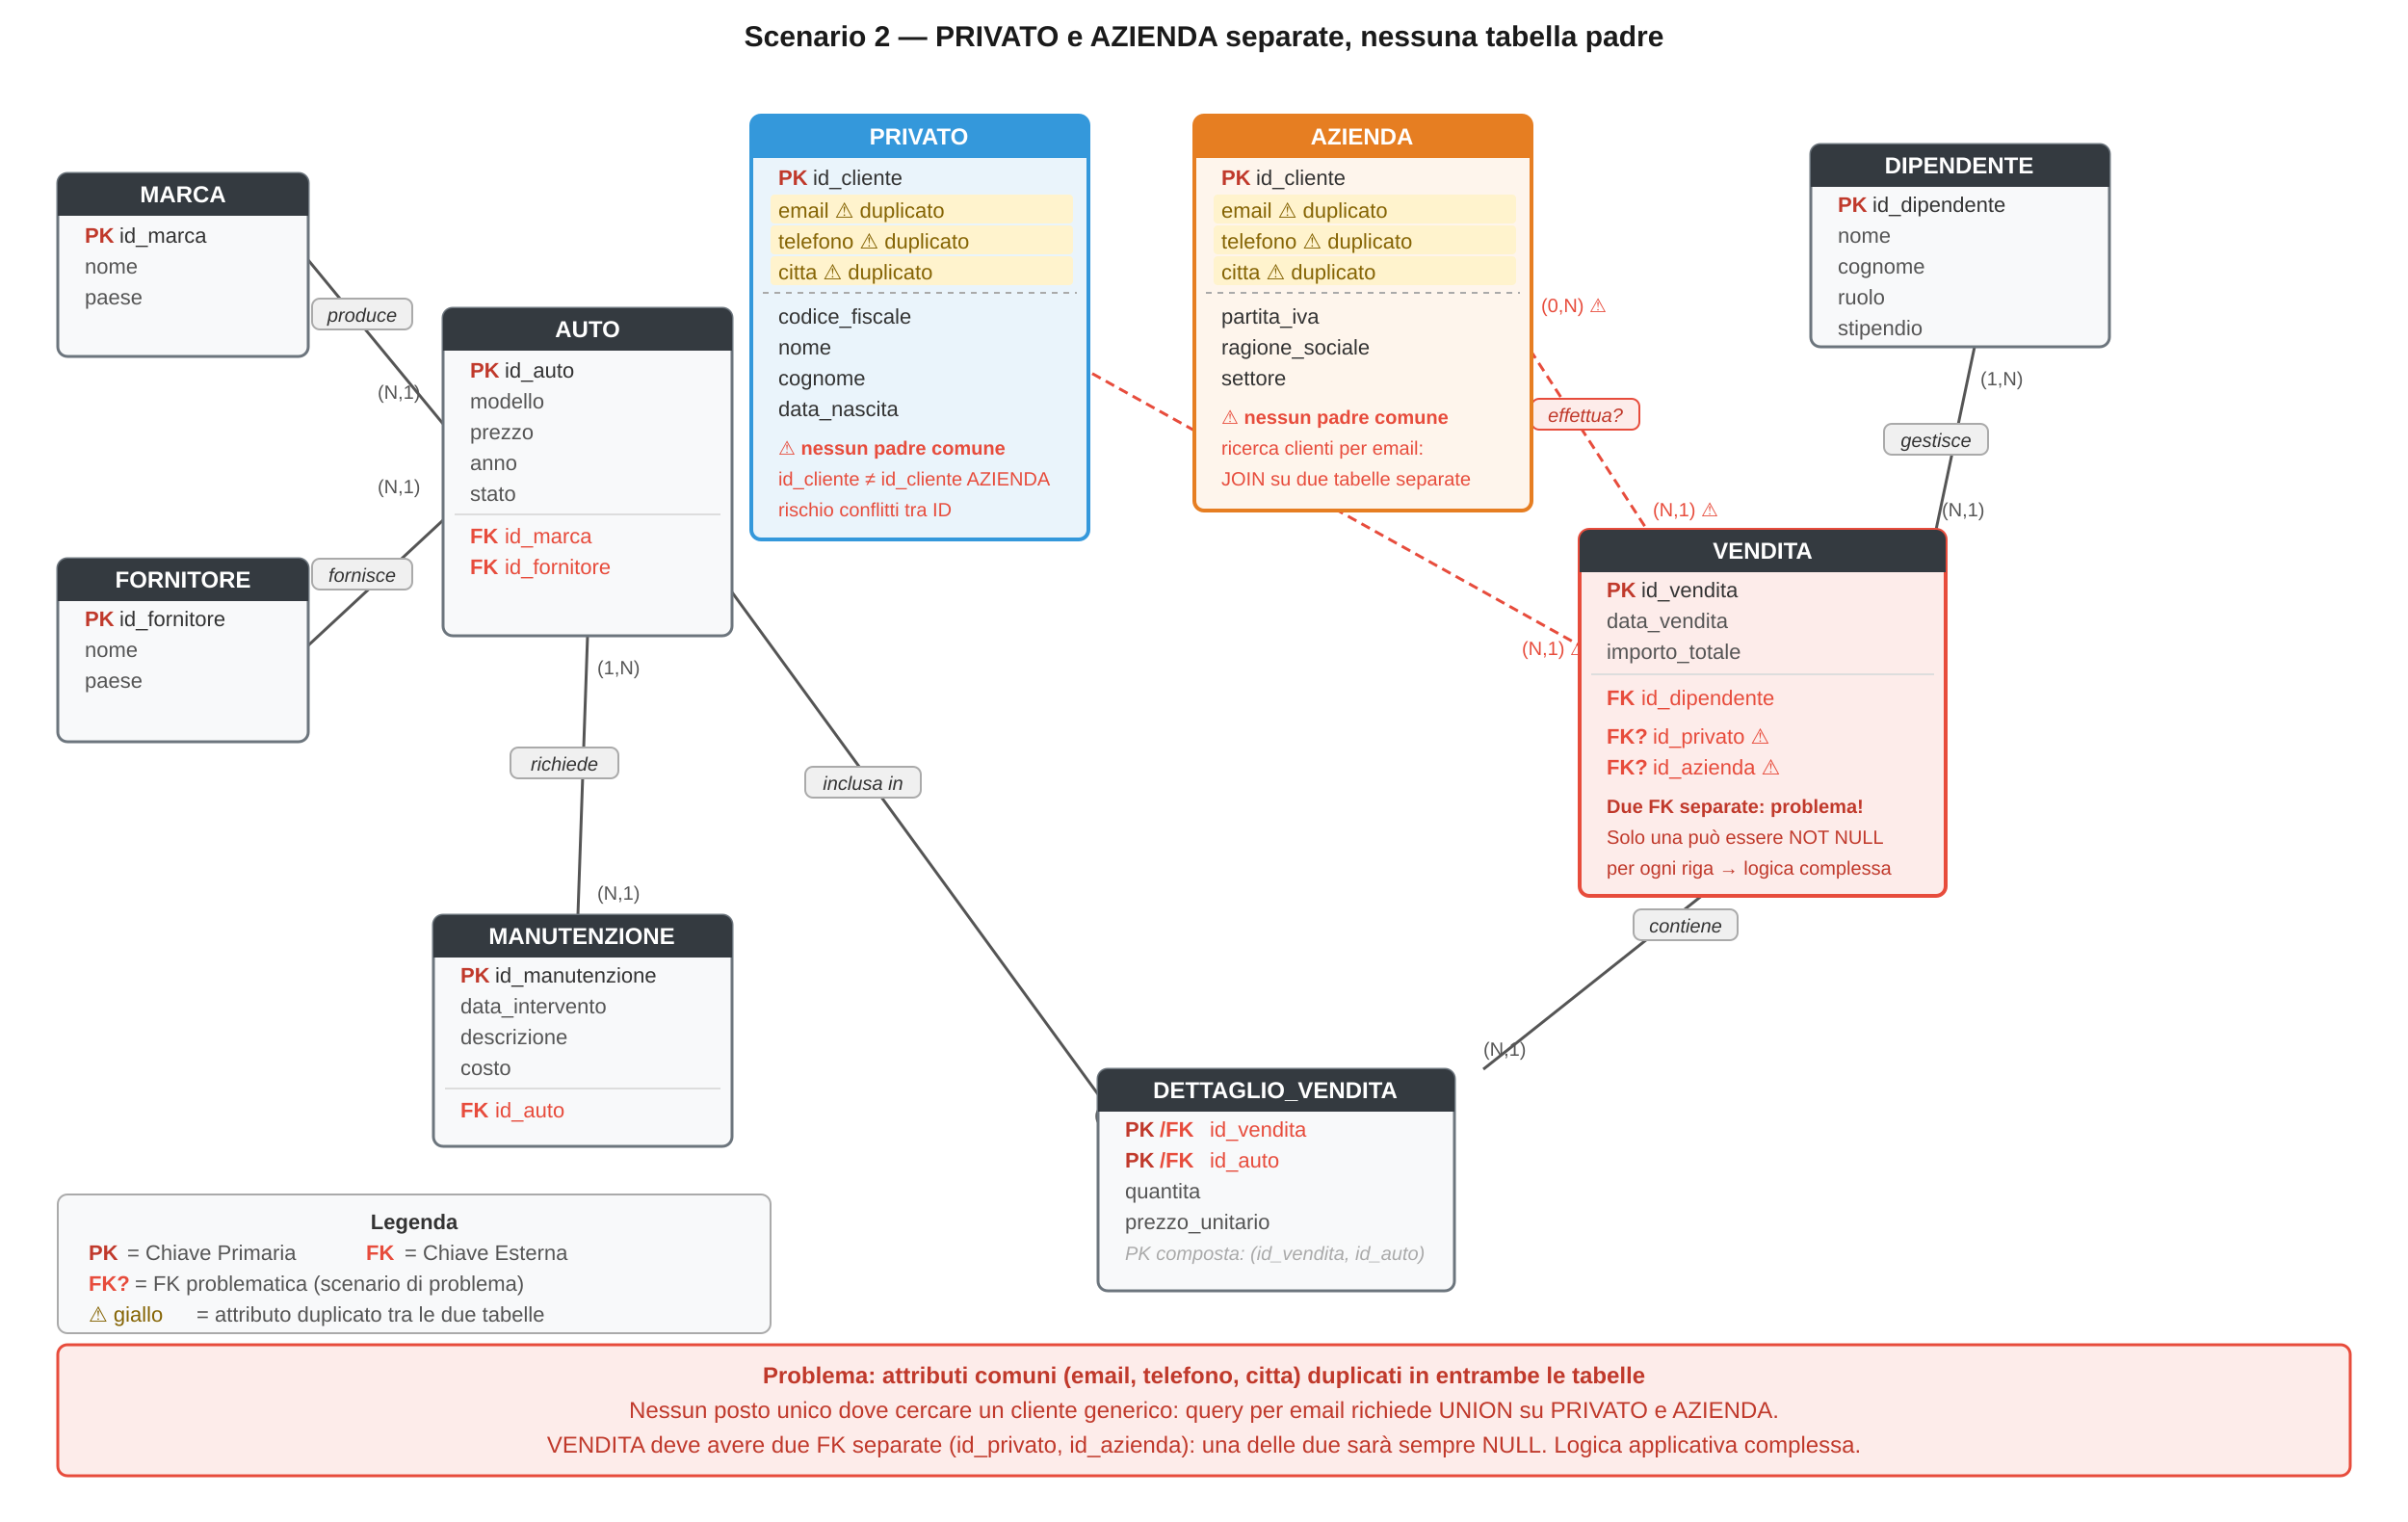
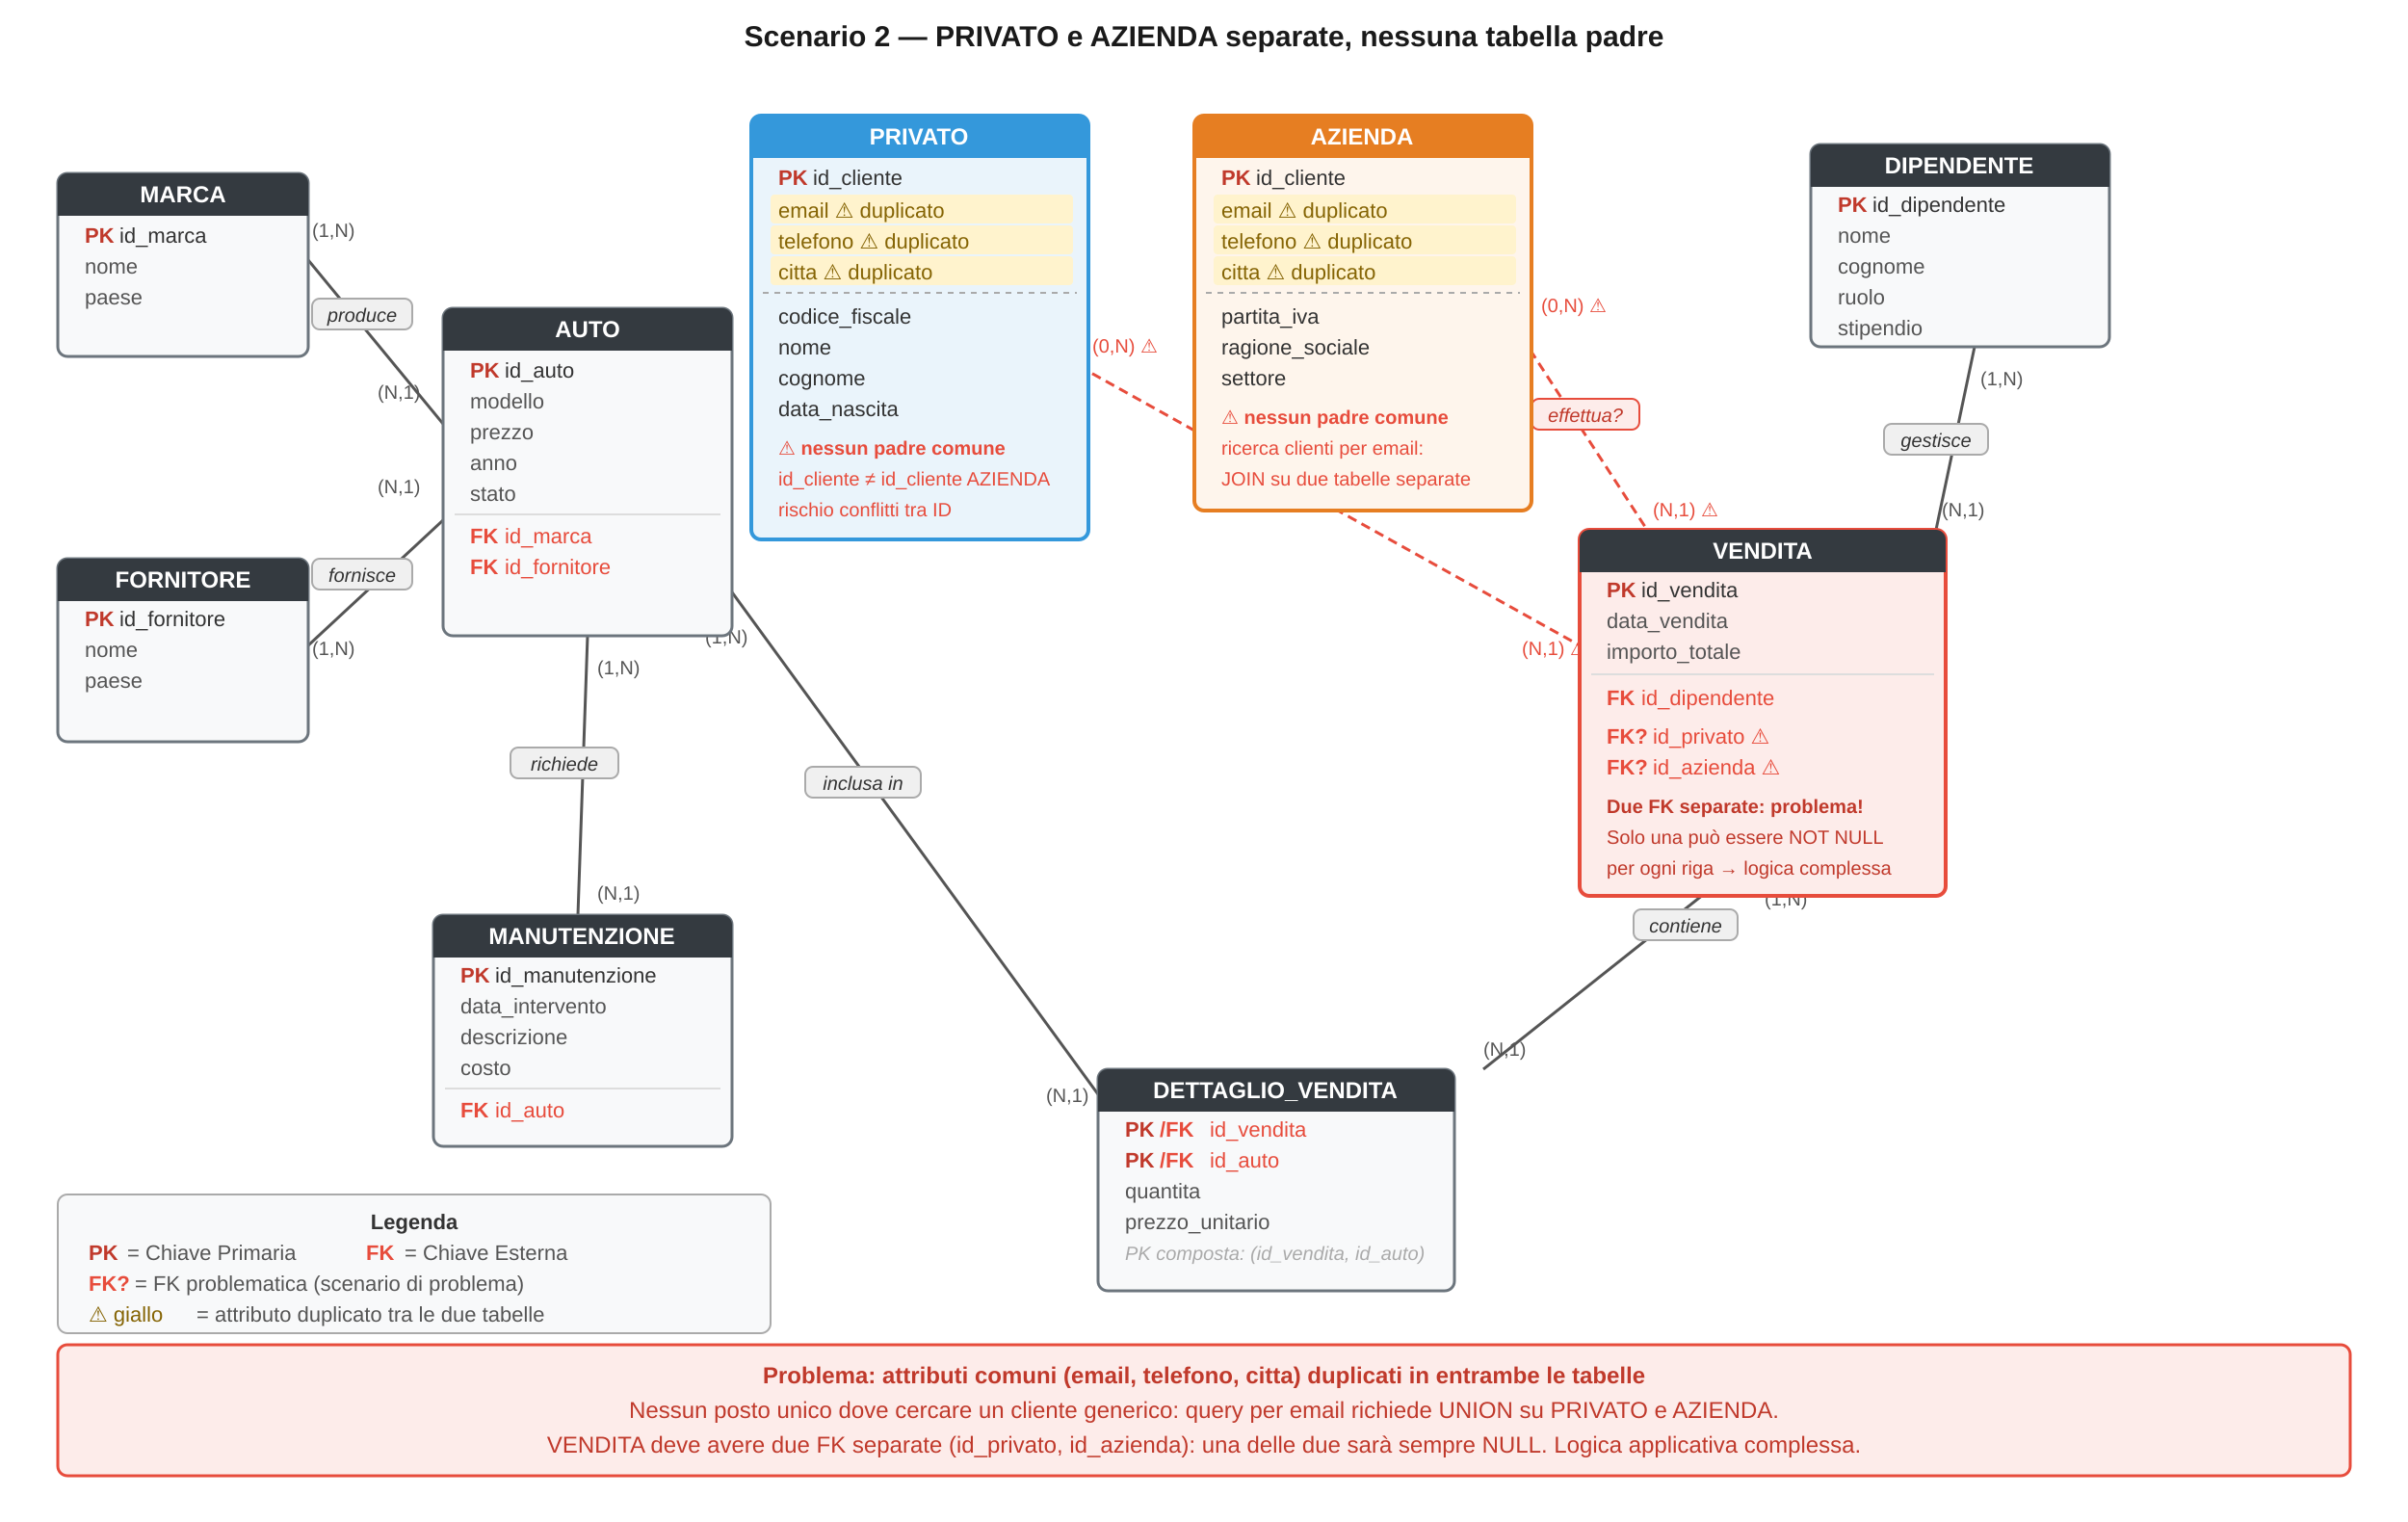
<svg xmlns="http://www.w3.org/2000/svg" viewBox="0 0 1250 790" font-family="Arial, sans-serif" font-size="12">
  <rect width="1250" height="790" fill="white" />
  <text x="625" y="24" text-anchor="middle" font-size="15" font-weight="bold" fill="#1a1a1a">Scenario 2 — PRIVATO e AZIENDA separate, nessuna tabella padre</text>
  <line x1="160" y1="135" x2="230" y2="220" stroke="#555" stroke-width="1.5" />
-   <text x="118" y="130" fill="#555" font-size="10">(1,N)</text>
+   <text x="162" y="123" fill="#555" font-size="10">(1,N)</text>
  <text x="196" y="207" fill="#555" font-size="10">(N,1)</text>
  <rect x="162" y="155" width="52" height="16" rx="4" fill="#f0f0f0" stroke="#aaa" stroke-width="1" />
  <text x="188" y="167" text-anchor="middle" fill="#333" font-size="10" font-style="italic">produce</text>
  <line x1="160" y1="335" x2="230" y2="270" stroke="#555" stroke-width="1.5" />
-   <text x="118" y="348" fill="#555" font-size="10">(1,N)</text>
+   <text x="162" y="340" fill="#555" font-size="10">(1,N)</text>
  <text x="196" y="256" fill="#555" font-size="10">(N,1)</text>
  <rect x="162" y="290" width="52" height="16" rx="4" fill="#f0f0f0" stroke="#aaa" stroke-width="1" />
  <text x="188" y="302" text-anchor="middle" fill="#333" font-size="10" font-style="italic">fornisce</text>
  <line x1="305" y1="330" x2="300" y2="475" stroke="#555" stroke-width="1.5" />
  <text x="310" y="350" fill="#555" font-size="10">(1,N)</text>
  <text x="310" y="467" fill="#555" font-size="10">(N,1)</text>
  <rect x="265" y="388" width="56" height="16" rx="4" fill="#f0f0f0" stroke="#aaa" stroke-width="1" />
  <text x="293" y="400" text-anchor="middle" fill="#333" font-size="10" font-style="italic">richiede</text>
  <line x1="560" y1="190" x2="820" y2="335" stroke="#e74c3c" stroke-width="1.5" stroke-dasharray="5,3" />
-   <text x="518" y="186" fill="#e74c3c" font-size="10">(0,N) ⚠</text>
+   <text x="567" y="183" fill="#e74c3c" font-size="10">(0,N) ⚠</text>
  <text x="790" y="340" fill="#e74c3c" font-size="10">(N,1) ⚠</text>
  <rect x="660" y="243" width="56" height="16" rx="4" fill="#fdecea" stroke="#e74c3c" stroke-width="1" />
  <text x="688" y="255" text-anchor="middle" fill="#c0392b" font-size="10" font-style="italic">effettua?</text>
  <line x1="790" y1="175" x2="855" y2="275" stroke="#e74c3c" stroke-width="1.5" stroke-dasharray="5,3" />
  <text x="800" y="162" fill="#e74c3c" font-size="10">(0,N) ⚠</text>
  <text x="858" y="268" fill="#e74c3c" font-size="10">(N,1) ⚠</text>
  <rect x="795" y="207" width="56" height="16" rx="4" fill="#fdecea" stroke="#e74c3c" stroke-width="1" />
  <text x="823" y="219" text-anchor="middle" fill="#c0392b" font-size="10" font-style="italic">effettua?</text>
  <line x1="1025" y1="180" x2="1005" y2="275" stroke="#555" stroke-width="1.5" />
  <text x="1028" y="200" fill="#555" font-size="10">(1,N)</text>
  <text x="1008" y="268" fill="#555" font-size="10">(N,1)</text>
  <rect x="978" y="220" width="54" height="16" rx="4" fill="#f0f0f0" stroke="#aaa" stroke-width="1" />
  <text x="1005" y="232" text-anchor="middle" fill="#333" font-size="10" font-style="italic">gestisce</text>
  <line x1="940" y1="420" x2="770" y2="555" stroke="#555" stroke-width="1.5" />
-   <text x="934" y="433" fill="#555" font-size="10">(1,N)</text>
+   <text x="916" y="470" fill="#555" font-size="10">(1,N)</text>
  <text x="770" y="548" fill="#555" font-size="10">(N,1)</text>
  <rect x="848" y="472" width="54" height="16" rx="4" fill="#f0f0f0" stroke="#aaa" stroke-width="1" />
  <text x="875" y="484" text-anchor="middle" fill="#333" font-size="10" font-style="italic">contiene</text>
  <line x1="360" y1="280" x2="570" y2="568" stroke="#555" stroke-width="1.5" />
-   <text x="342" y="276" fill="#555" font-size="10">(1,N)</text>
-   <text x="568" y="582" fill="#555" font-size="10">(N,1)</text>
+   <text x="366" y="334" fill="#555" font-size="10">(1,N)</text>
+   <text x="543" y="572" fill="#555" font-size="10">(N,1)</text>
  <rect x="418" y="398" width="60" height="16" rx="4" fill="#f0f0f0" stroke="#aaa" stroke-width="1" />
  <text x="448" y="410" text-anchor="middle" fill="#333" font-size="10" font-style="italic">inclusa in</text>
  <rect x="30" y="90" width="130" height="95" rx="5" fill="#f8f9fa" stroke="#6c757d" stroke-width="1.5" />
  <rect x="30" y="90" width="130" height="22" rx="5" fill="#343a40" />
  <rect x="30" y="106" width="130" height="6" fill="#343a40" />
  <text x="95" y="105" text-anchor="middle" fill="white" font-weight="bold" font-size="12">MARCA</text>
  <text x="44" y="126" fill="#c0392b" font-size="11" font-weight="bold">PK</text>
  <text x="62" y="126" fill="#333" font-size="11">id_marca</text>
  <text x="44" y="142" fill="#555" font-size="11">   nome</text>
  <text x="44" y="158" fill="#555" font-size="11">   paese</text>
  <rect x="30" y="290" width="130" height="95" rx="5" fill="#f8f9fa" stroke="#6c757d" stroke-width="1.5" />
  <rect x="30" y="290" width="130" height="22" rx="5" fill="#343a40" />
  <rect x="30" y="306" width="130" height="6" fill="#343a40" />
  <text x="95" y="305" text-anchor="middle" fill="white" font-weight="bold" font-size="12">FORNITORE</text>
  <text x="44" y="325" fill="#c0392b" font-size="11" font-weight="bold">PK</text>
  <text x="62" y="325" fill="#333" font-size="11">id_fornitore</text>
  <text x="44" y="341" fill="#555" font-size="11">   nome</text>
  <text x="44" y="357" fill="#555" font-size="11">   paese</text>
  <rect x="230" y="160" width="150" height="170" rx="5" fill="#f8f9fa" stroke="#6c757d" stroke-width="1.5" />
  <rect x="230" y="160" width="150" height="22" rx="5" fill="#343a40" />
  <rect x="230" y="176" width="150" height="6" fill="#343a40" />
  <text x="305" y="175" text-anchor="middle" fill="white" font-weight="bold" font-size="12">AUTO</text>
  <text x="244" y="196" fill="#c0392b" font-size="11" font-weight="bold">PK</text>
  <text x="262" y="196" fill="#333" font-size="11">id_auto</text>
  <text x="244" y="212" fill="#555" font-size="11">   modello</text>
  <text x="244" y="228" fill="#555" font-size="11">   prezzo</text>
  <text x="244" y="244" fill="#555" font-size="11">   anno</text>
  <text x="244" y="260" fill="#555" font-size="11">   stato</text>
  <line x1="236" y1="267" x2="374" y2="267" stroke="#ddd" stroke-width="1" />
  <text x="244" y="282" fill="#e74c3c" font-size="11" font-weight="bold">FK</text>
  <text x="262" y="282" fill="#e74c3c" font-size="11">id_marca</text>
  <text x="244" y="298" fill="#e74c3c" font-size="11" font-weight="bold">FK</text>
  <text x="262" y="298" fill="#e74c3c" font-size="11">id_fornitore</text>
  <rect x="390" y="60" width="175" height="220" rx="5" fill="#eaf4fb" stroke="#3498db" stroke-width="2" />
  <rect x="390" y="60" width="175" height="22" rx="5" fill="#3498db" />
  <rect x="390" y="76" width="175" height="6" fill="#3498db" />
  <text x="477" y="75" text-anchor="middle" fill="white" font-weight="bold" font-size="12">PRIVATO</text>
  <text x="404" y="96" fill="#c0392b" font-size="11" font-weight="bold">PK</text>
  <text x="422" y="96" fill="#333" font-size="11">id_cliente</text>
  <rect x="400" y="101" width="157" height="15" rx="2" fill="#fff3cd" />
  <text x="404" y="113" fill="#856404" font-size="11">   email ⚠ duplicato</text>
  <rect x="400" y="117" width="157" height="15" rx="2" fill="#fff3cd" />
  <text x="404" y="129" fill="#856404" font-size="11">   telefono ⚠ duplicato</text>
  <rect x="400" y="133" width="157" height="15" rx="2" fill="#fff3cd" />
  <text x="404" y="145" fill="#856404" font-size="11">   citta ⚠ duplicato</text>
  <line x1="396" y1="152" x2="559" y2="152" stroke="#aaa" stroke-dasharray="3,3" stroke-width="1" />
  <text x="404" y="168" fill="#333" font-size="11">   codice_fiscale</text>
  <text x="404" y="184" fill="#333" font-size="11">   nome</text>
  <text x="404" y="200" fill="#333" font-size="11">   cognome</text>
  <text x="404" y="216" fill="#333" font-size="11">   data_nascita</text>
  <text x="404" y="236" fill="#e74c3c" font-size="10" font-weight="bold">⚠ nessun padre comune</text>
  <text x="404" y="252" fill="#e74c3c" font-size="10">id_cliente ≠ id_cliente AZIENDA</text>
  <text x="404" y="268" fill="#e74c3c" font-size="10">rischio conflitti tra ID</text>
  <rect x="620" y="60" width="175" height="205" rx="5" fill="#fef5ec" stroke="#e67e22" stroke-width="2" />
  <rect x="620" y="60" width="175" height="22" rx="5" fill="#e67e22" />
  <rect x="620" y="76" width="175" height="6" fill="#e67e22" />
  <text x="707" y="75" text-anchor="middle" fill="white" font-weight="bold" font-size="12">AZIENDA</text>
  <text x="634" y="96" fill="#c0392b" font-size="11" font-weight="bold">PK</text>
  <text x="652" y="96" fill="#333" font-size="11">id_cliente</text>
  <rect x="630" y="101" width="157" height="15" rx="2" fill="#fff3cd" />
  <text x="634" y="113" fill="#856404" font-size="11">   email ⚠ duplicato</text>
  <rect x="630" y="117" width="157" height="15" rx="2" fill="#fff3cd" />
  <text x="634" y="129" fill="#856404" font-size="11">   telefono ⚠ duplicato</text>
  <rect x="630" y="133" width="157" height="15" rx="2" fill="#fff3cd" />
  <text x="634" y="145" fill="#856404" font-size="11">   citta ⚠ duplicato</text>
  <line x1="626" y1="152" x2="789" y2="152" stroke="#aaa" stroke-dasharray="3,3" stroke-width="1" />
  <text x="634" y="168" fill="#333" font-size="11">   partita_iva</text>
  <text x="634" y="184" fill="#333" font-size="11">   ragione_sociale</text>
  <text x="634" y="200" fill="#333" font-size="11">   settore</text>
  <text x="634" y="220" fill="#e74c3c" font-size="10" font-weight="bold">⚠ nessun padre comune</text>
  <text x="634" y="236" fill="#e74c3c" font-size="10">ricerca clienti per email:</text>
  <text x="634" y="252" fill="#e74c3c" font-size="10">JOIN su due tabelle separate</text>
  <rect x="940" y="75" width="155" height="105" rx="5" fill="#f8f9fa" stroke="#6c757d" stroke-width="1.5" />
  <rect x="940" y="75" width="155" height="22" rx="5" fill="#343a40" />
  <rect x="940" y="91" width="155" height="6" fill="#343a40" />
  <text x="1017" y="90" text-anchor="middle" fill="white" font-weight="bold" font-size="12">DIPENDENTE</text>
  <text x="954" y="110" fill="#c0392b" font-size="11" font-weight="bold">PK</text>
  <text x="972" y="110" fill="#333" font-size="11">id_dipendente</text>
  <text x="954" y="126" fill="#555" font-size="11">   nome</text>
  <text x="954" y="142" fill="#555" font-size="11">   cognome</text>
  <text x="954" y="158" fill="#555" font-size="11">   ruolo</text>
  <text x="954" y="174" fill="#555" font-size="11">   stipendio</text>
  <rect x="820" y="275" width="190" height="190" rx="5" fill="#fdecea" stroke="#e74c3c" stroke-width="2" />
  <rect x="820" y="275" width="190" height="22" rx="5" fill="#343a40" />
  <rect x="820" y="291" width="190" height="6" fill="#343a40" />
  <text x="915" y="290" text-anchor="middle" fill="white" font-weight="bold" font-size="12">VENDITA</text>
  <text x="834" y="310" fill="#c0392b" font-size="11" font-weight="bold">PK</text>
  <text x="852" y="310" fill="#333" font-size="11">id_vendita</text>
  <text x="834" y="326" fill="#555" font-size="11">   data_vendita</text>
  <text x="834" y="342" fill="#555" font-size="11">   importo_totale</text>
  <line x1="826" y1="350" x2="1004" y2="350" stroke="#ddd" stroke-width="1" />
  <text x="834" y="366" fill="#e74c3c" font-size="11" font-weight="bold">FK</text>
  <text x="852" y="366" fill="#e74c3c" font-size="11">id_dipendente</text>
  <text x="834" y="386" fill="#e74c3c" font-size="11" font-weight="bold">FK?</text>
  <text x="858" y="386" fill="#e74c3c" font-size="11">id_privato ⚠</text>
  <text x="834" y="402" fill="#e74c3c" font-size="11" font-weight="bold">FK?</text>
  <text x="858" y="402" fill="#e74c3c" font-size="11">id_azienda ⚠</text>
  <text x="834" y="422" fill="#c0392b" font-size="10" font-weight="bold">Due FK separate: problema!</text>
  <text x="834" y="438" fill="#c0392b" font-size="10">Solo una può essere NOT NULL</text>
  <text x="834" y="454" fill="#c0392b" font-size="10">per ogni riga → logica complessa</text>
  <rect x="225" y="475" width="155" height="120" rx="5" fill="#f8f9fa" stroke="#6c757d" stroke-width="1.5" />
  <rect x="225" y="475" width="155" height="22" rx="5" fill="#343a40" />
  <rect x="225" y="491" width="155" height="6" fill="#343a40" />
  <text x="302" y="490" text-anchor="middle" fill="white" font-weight="bold" font-size="12">MANUTENZIONE</text>
  <text x="239" y="510" fill="#c0392b" font-size="11" font-weight="bold">PK</text>
  <text x="257" y="510" fill="#333" font-size="11">id_manutenzione</text>
  <text x="239" y="526" fill="#555" font-size="11">   data_intervento</text>
  <text x="239" y="542" fill="#555" font-size="11">   descrizione</text>
  <text x="239" y="558" fill="#555" font-size="11">   costo</text>
  <line x1="231" y1="565" x2="374" y2="565" stroke="#ddd" stroke-width="1" />
  <text x="239" y="580" fill="#e74c3c" font-size="11" font-weight="bold">FK</text>
  <text x="257" y="580" fill="#e74c3c" font-size="11">id_auto</text>
  <rect x="570" y="555" width="185" height="115" rx="5" fill="#f8f9fa" stroke="#6c757d" stroke-width="1.5" />
  <rect x="570" y="555" width="185" height="22" rx="5" fill="#343a40" />
  <rect x="570" y="571" width="185" height="6" fill="#343a40" />
  <text x="662" y="570" text-anchor="middle" fill="white" font-weight="bold" font-size="12">DETTAGLIO_VENDITA</text>
  <text x="584" y="590" fill="#c0392b" font-size="11" font-weight="bold">PK</text>
  <text x="602" y="590" fill="#e74c3c" font-size="11" font-weight="bold">/FK</text>
  <text x="628" y="590" fill="#e74c3c" font-size="11">id_vendita</text>
  <text x="584" y="606" fill="#c0392b" font-size="11" font-weight="bold">PK</text>
  <text x="602" y="606" fill="#e74c3c" font-size="11" font-weight="bold">/FK</text>
  <text x="628" y="606" fill="#e74c3c" font-size="11">id_auto</text>
  <text x="584" y="622" fill="#555" font-size="11">   quantita</text>
  <text x="584" y="638" fill="#555" font-size="11">   prezzo_unitario</text>
  <text x="584" y="654" fill="#aaa" font-size="10" font-style="italic">PK composta: (id_vendita, id_auto)</text>
  <rect x="30" y="698" width="1190" height="68" rx="5" fill="#fdecea" stroke="#e74c3c" stroke-width="1.5" />
  <text x="625" y="718" text-anchor="middle" fill="#c0392b" font-size="12" font-weight="bold">Problema: attributi comuni (email, telefono, citta) duplicati in entrambe le tabelle</text>
  <text x="625" y="736" text-anchor="middle" fill="#c0392b" font-size="12">Nessun posto unico dove cercare un cliente generico: query per email richiede UNION su PRIVATO e AZIENDA.</text>
  <text x="625" y="754" text-anchor="middle" fill="#c0392b" font-size="12">VENDITA deve avere due FK separate (id_privato, id_azienda): una delle due sarà sempre NULL. Logica applicativa complessa.</text>
  <rect x="30" y="620" width="370" height="72" rx="5" fill="#f8f9fa" stroke="#aaa" stroke-width="1" />
  <text x="215" y="638" text-anchor="middle" fill="#333" font-size="11" font-weight="bold">Legenda</text>
  <text x="46" y="654" fill="#c0392b" font-size="11" font-weight="bold">PK</text>
  <text x="66" y="654" fill="#555" font-size="11">= Chiave Primaria</text>
  <text x="190" y="654" fill="#e74c3c" font-size="11" font-weight="bold">FK</text>
  <text x="210" y="654" fill="#555" font-size="11">= Chiave Esterna</text>
  <text x="46" y="670" fill="#e74c3c" font-size="11" font-weight="bold">FK?</text>
  <text x="70" y="670" fill="#555" font-size="11">= FK problematica (scenario di problema)</text>
  <text x="46" y="686" fill="#856404" font-size="11">⚠ giallo</text>
  <text x="102" y="686" fill="#555" font-size="11">= attributo duplicato tra le due tabelle</text>
</svg>
